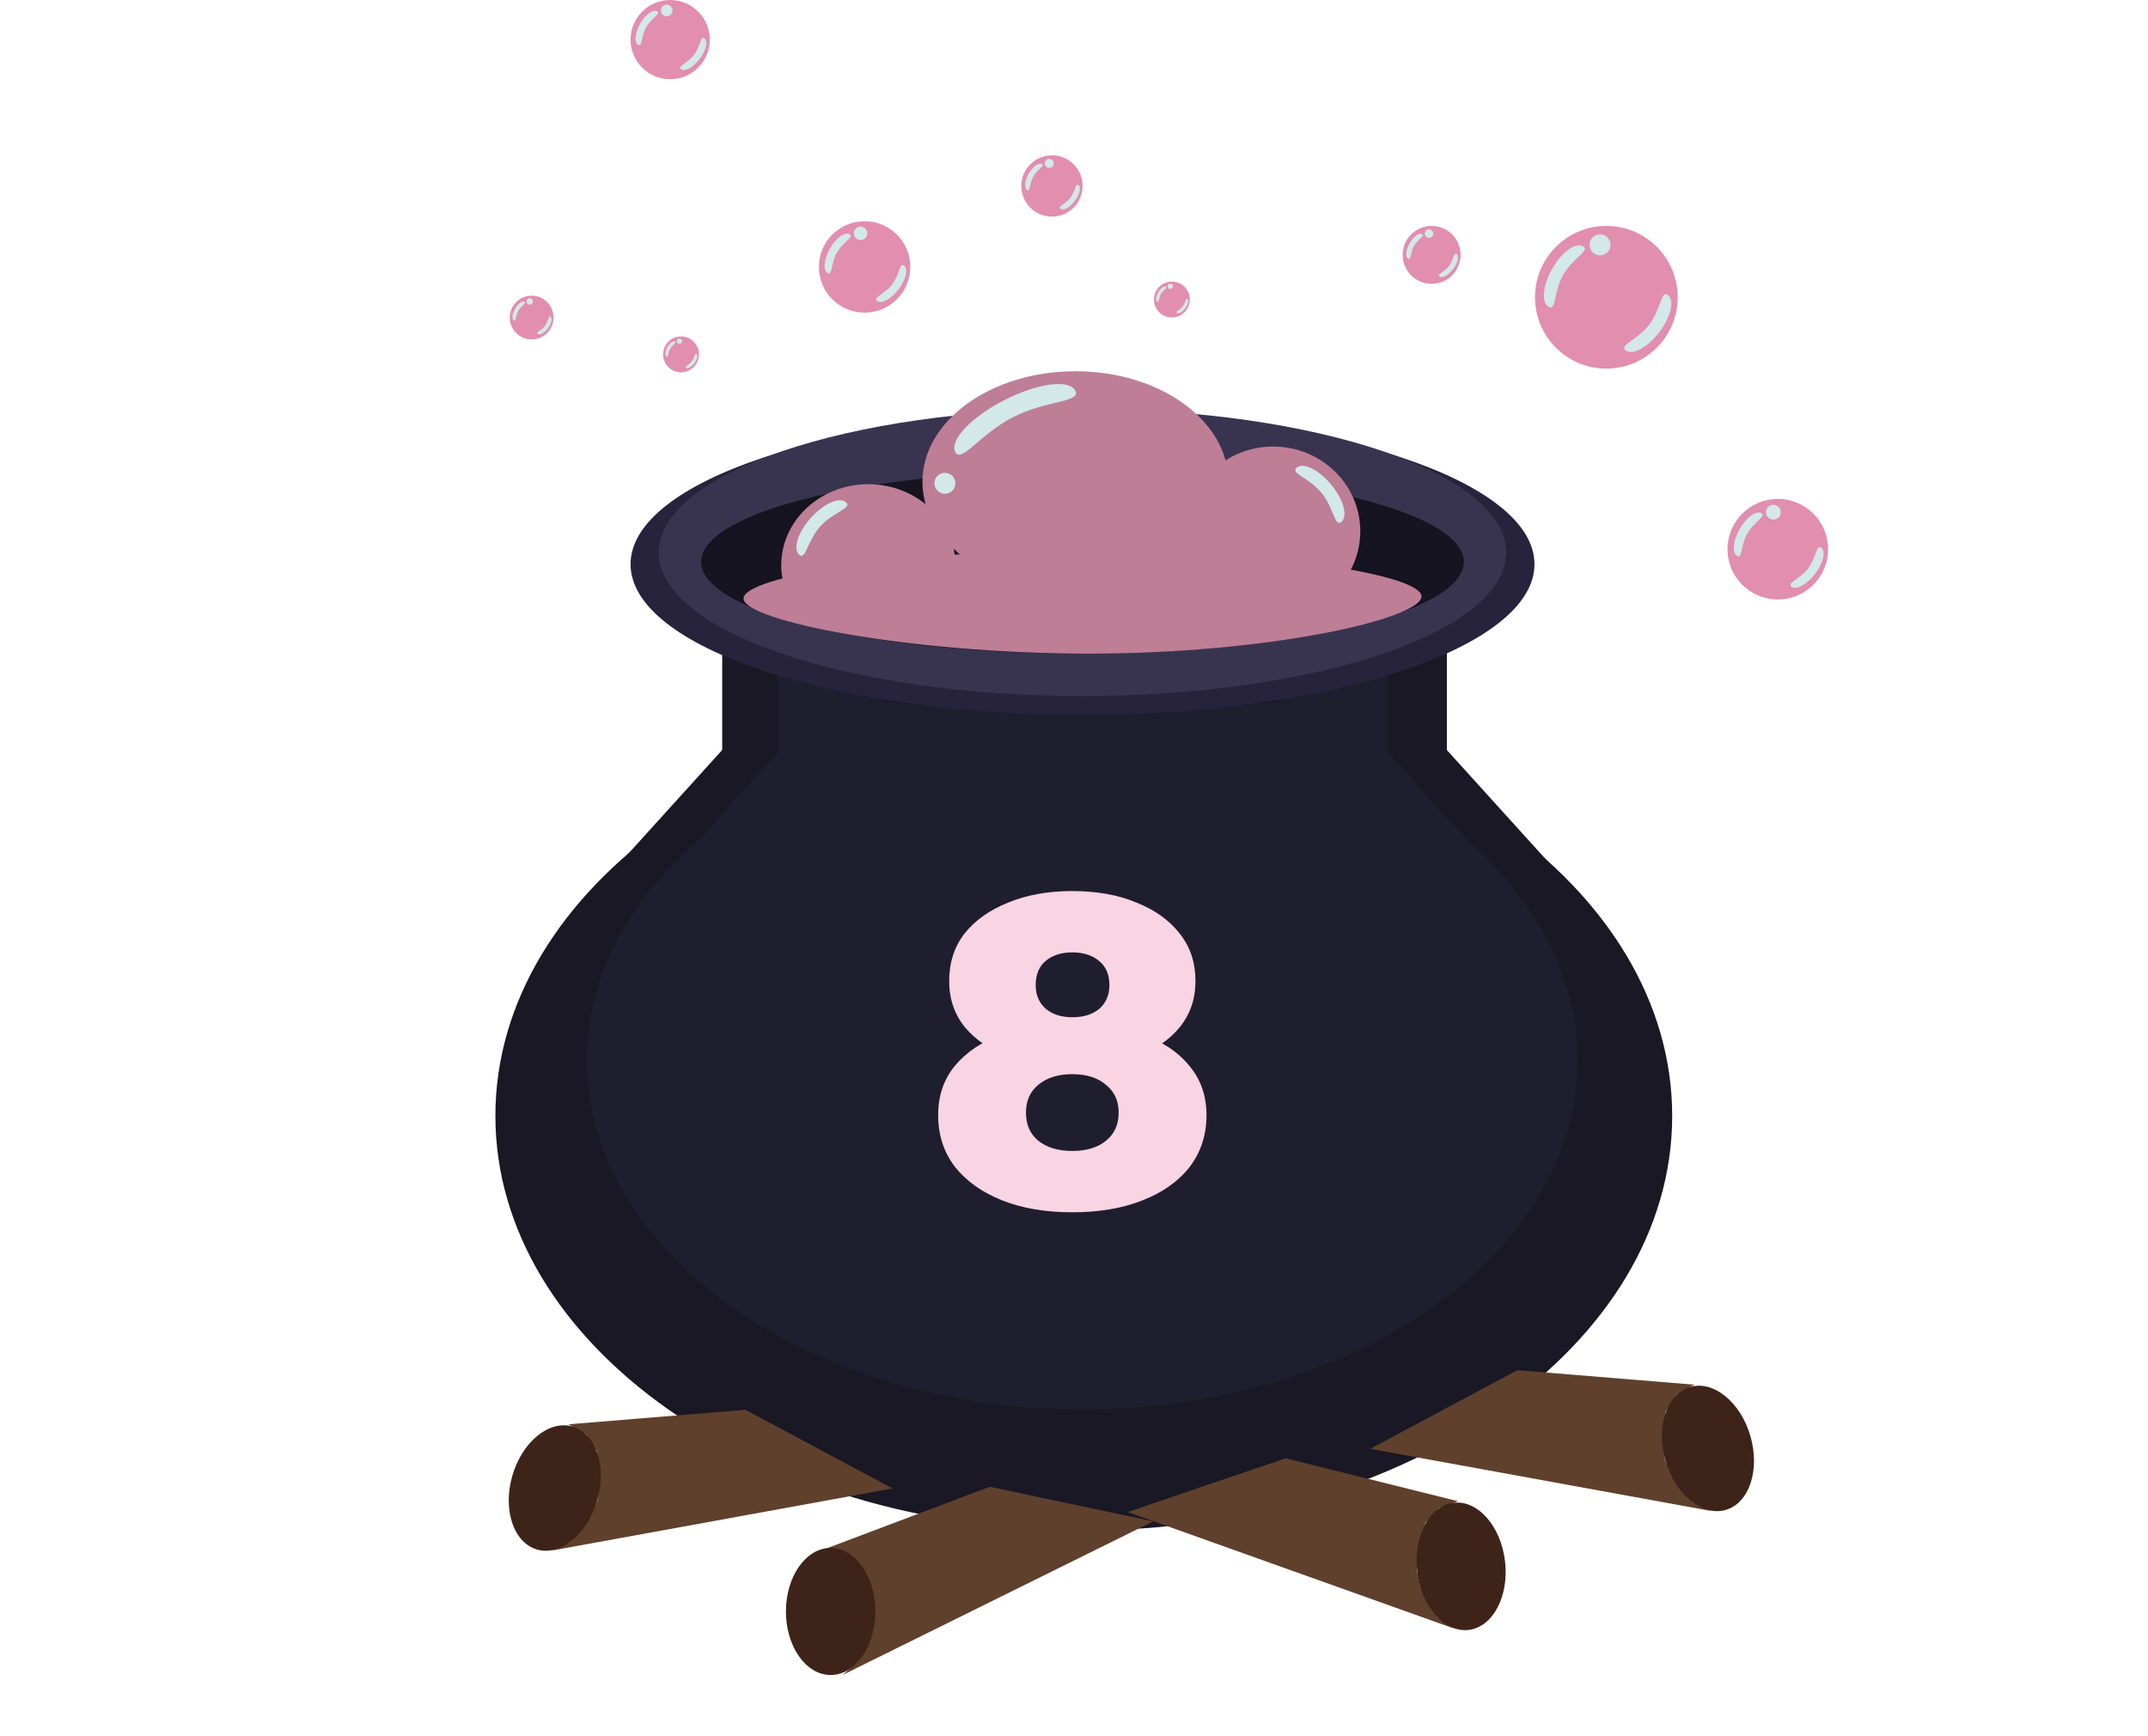
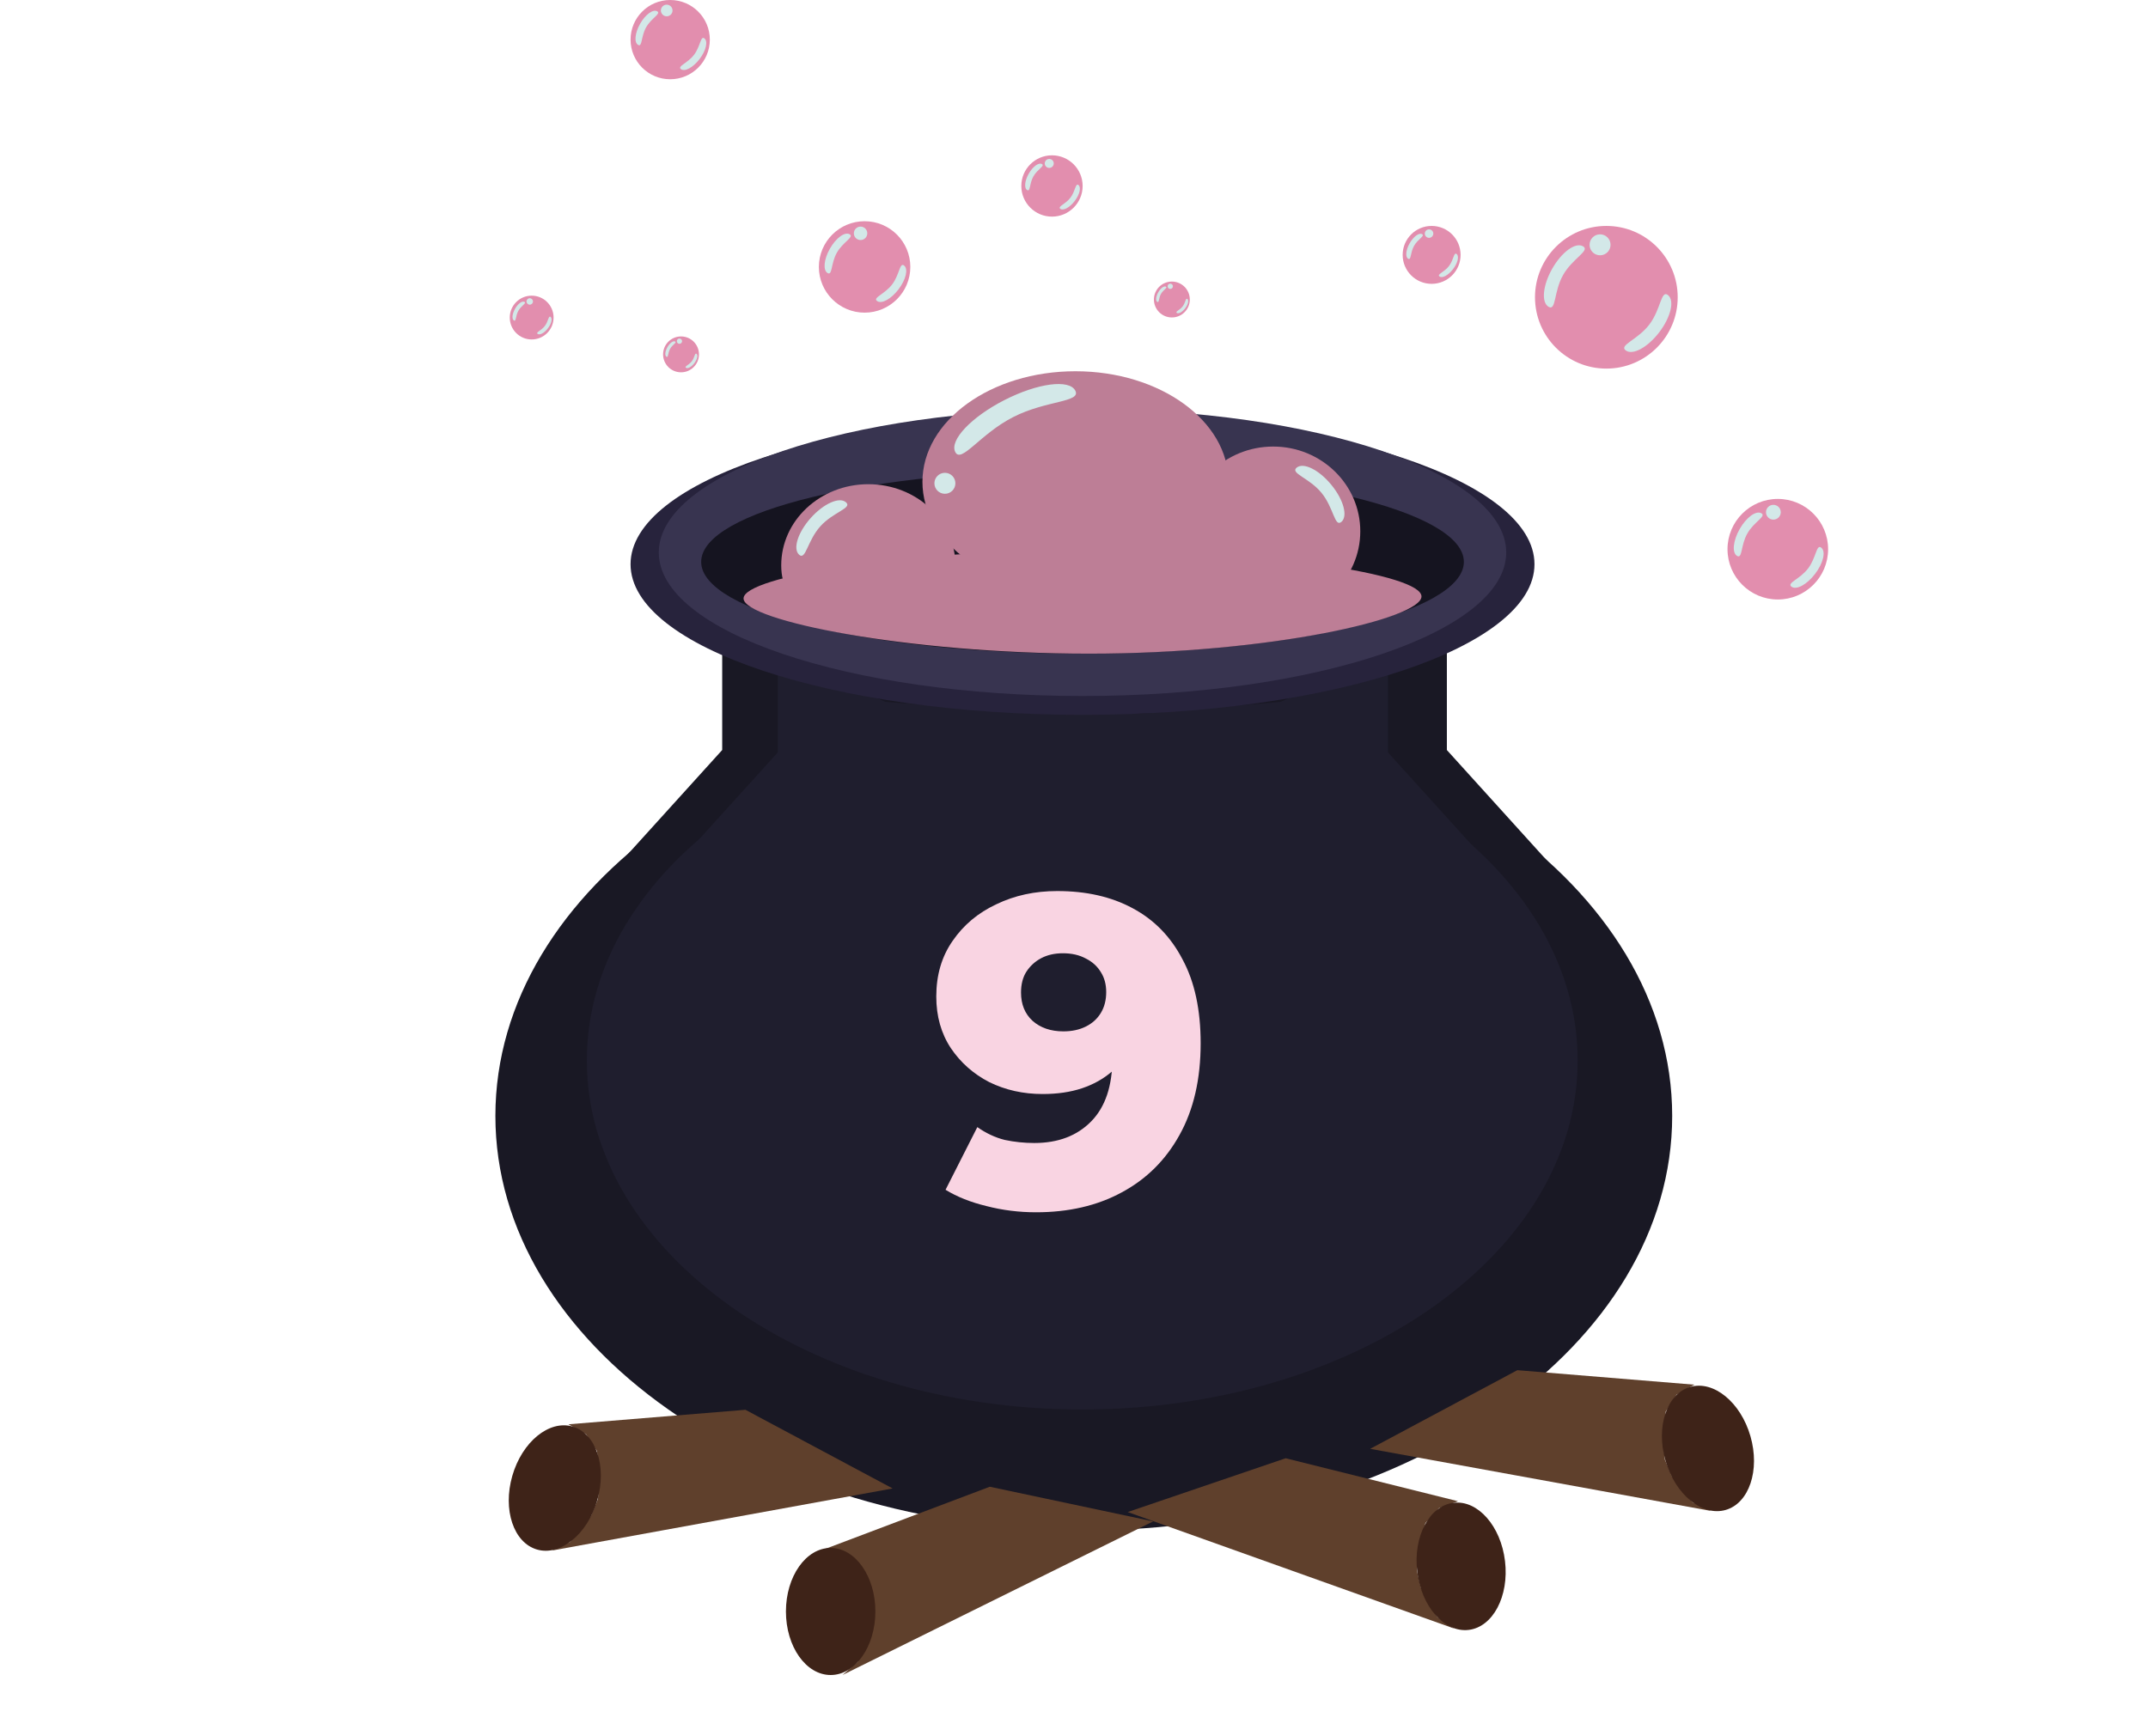
<svg xmlns="http://www.w3.org/2000/svg" width="146" height="118" viewBox="0 0 146 118" fill="none">
  <path d="M113.659 75.868C113.659 91.433 95.754 104.051 73.666 104.051C51.578 104.051 33.672 91.433 33.672 75.868C33.672 60.304 51.578 47.687 73.666 47.687C95.754 47.687 113.659 60.304 113.659 75.868Z" fill="#191824" />
  <path d="M69.894 47.866L42.217 58.58L49.088 50.991L49.088 43.076L57.778 46.91L69.894 47.866Z" fill="#191824" />
  <path d="M74.168 48.249L105.215 58.582L98.344 50.993L98.344 43.078L89.655 46.912L74.168 48.249Z" fill="#191824" />
  <path d="M107.235 72.1C107.235 85.205 92.159 95.828 73.561 95.828C54.964 95.828 39.888 85.205 39.888 72.1C39.888 58.995 54.964 48.372 73.561 48.372C92.159 48.372 107.235 58.995 107.235 72.1Z" fill="#1F1E2E" />
  <path d="M70.386 48.523L47.083 57.543L52.868 51.154L52.868 44.49L60.184 47.717L70.386 48.523Z" fill="#1F1E2E" />
  <path d="M73.986 48.845L100.126 57.545L94.341 51.156L94.341 44.492L87.025 47.719L73.986 48.845Z" fill="#1F1E2E" />
  <ellipse cx="73.579" cy="38.36" rx="30.72" ry="10.24" fill="#27233C" />
  <ellipse cx="73.578" cy="37.56" rx="28.8" ry="9.76" fill="#383450" />
  <ellipse cx="73.579" cy="38.2" rx="25.92" ry="6.24" fill="#151420" />
  <ellipse cx="73.099" cy="32.76" rx="10.4" ry="7.52" fill="#BD7E96" />
  <ellipse cx="86.539" cy="36.12" rx="5.92" ry="5.76" fill="#BD7E96" />
  <path d="M64.94 38.435C64.94 41.48 62.289 41.236 59.02 41.236C55.75 41.236 53.1 41.48 53.1 38.435C53.1 35.389 55.75 32.92 59.02 32.92C62.289 32.92 64.94 35.389 64.94 38.435Z" fill="#BD7E96" />
  <path d="M96.619 40.55C96.619 42.051 86.384 44.44 74.027 44.44C61.671 44.44 50.539 42.188 50.539 40.687C50.539 39.186 61.473 37.4 73.829 37.4C86.186 37.4 96.619 39.049 96.619 40.55Z" fill="#BD7E96" />
  <path d="M55.98 105.347L67.277 101.08L78.38 103.436L57.264 113.88L58.291 112.989L58.804 112.033L59.19 110.823L59.318 109.677L59.061 108.212L58.355 106.557L57.328 105.665L55.98 105.347Z" fill="#5F402C" />
  <path d="M38.636 96.835L50.667 95.848L60.671 101.196L37.495 105.42L38.728 104.845L39.487 104.066L40.193 103.005L40.635 101.935L40.797 100.452L40.579 98.659L39.842 97.515L38.636 96.835Z" fill="#5F402C" />
  <ellipse cx="37.71" cy="101.168" rx="3.005" ry="4.352" transform="matrix(0.960822 0.277167 -0.277168 0.960821 29.5181 -6.48838)" fill="#3E2318" />
  <path d="M99.1 102.065L87.387 99.143L76.65 102.8L98.836 110.721L97.712 109.954L97.089 109.062L96.564 107.901L96.301 106.774L96.382 105.284L96.887 103.55L97.8 102.541L99.1 102.065Z" fill="#5F402C" />
  <ellipse cx="3.005" cy="4.352" rx="3.005" ry="4.352" transform="matrix(-0.993022 0.117929 0.11793 0.993022 101.783 101.816)" fill="#3E2318" />
  <path d="M115.165 94.141L103.134 93.155L93.13 98.502L116.306 102.726L115.072 102.151L114.314 101.372L113.607 100.312L113.165 99.242L113.004 97.758L113.221 95.966L113.959 94.822L115.165 94.141Z" fill="#5F402C" />
  <ellipse cx="3.005" cy="4.352" rx="3.005" ry="4.352" transform="matrix(-0.960822 0.277167 0.277168 0.960822 117.771 93.4609)" fill="#3E2318" />
  <ellipse cx="56.46" cy="109.56" rx="3.04" ry="4.32" fill="#3E2318" />
  <ellipse cx="109.184" cy="20.21" rx="4.85" ry="4.85" fill="#E28EAE" />
  <path d="M112.782 22.587C111.989 23.626 110.966 24.179 110.497 23.821C110.027 23.463 111.31 23.108 112.102 22.069C112.895 21.029 112.897 19.698 113.366 20.056C113.836 20.414 113.574 21.547 112.782 22.587Z" fill="#D3E8E8" />
  <path d="M105.5 18.276C106.144 17.138 107.083 16.452 107.597 16.743C108.11 17.034 106.888 17.559 106.244 18.697C105.6 19.834 105.778 21.153 105.264 20.862C104.75 20.571 104.856 19.413 105.5 18.276Z" fill="#D3E8E8" />
  <path d="M68.27 27.201C70.524 26.049 72.681 25.763 73.09 26.562C73.499 27.361 71.115 27.206 68.862 28.358C66.609 29.51 65.339 31.533 64.93 30.734C64.522 29.935 66.017 28.353 68.27 27.201Z" fill="#D3E8E8" />
  <path d="M55.108 35.215C55.988 34.231 57.061 33.756 57.506 34.153C57.95 34.55 56.631 34.806 55.751 35.791C54.871 36.775 54.764 38.114 54.319 37.717C53.875 37.319 54.228 36.2 55.108 35.215Z" fill="#D3E8E8" />
  <path d="M90.485 32.954C89.646 31.935 88.593 31.416 88.133 31.795C87.672 32.174 88.98 32.483 89.819 33.502C90.658 34.522 90.71 35.864 91.171 35.485C91.631 35.106 91.324 33.973 90.485 32.954Z" fill="#D3E8E8" />
  <ellipse cx="108.756" cy="16.644" rx="0.713" ry="0.713" fill="#D3E8E8" />
  <ellipse cx="64.225" cy="32.858" rx="0.713" ry="0.713" fill="#D3E8E8" />
  <ellipse cx="45.553" cy="2.694" rx="2.694" ry="2.694" fill="#E28EAE" />
  <path d="M47.551 4.014C47.111 4.591 46.543 4.898 46.282 4.699C46.021 4.501 46.733 4.304 47.174 3.726C47.614 3.149 47.615 2.409 47.876 2.608C48.137 2.807 47.991 3.436 47.551 4.014Z" fill="#D3E8E8" />
  <path d="M43.507 1.619C43.865 0.988 44.386 0.606 44.672 0.768C44.957 0.93 44.278 1.221 43.92 1.853C43.562 2.485 43.661 3.217 43.376 3.056C43.091 2.894 43.149 2.251 43.507 1.619Z" fill="#D3E8E8" />
  <ellipse cx="45.316" cy="0.713" rx="0.396" ry="0.396" fill="#D3E8E8" />
  <ellipse cx="79.652" cy="20.363" rx="1.22" ry="1.22" fill="#E28EAE" />
  <path d="M80.557 20.961C80.358 21.223 80.1 21.362 79.982 21.272C79.864 21.182 80.187 21.092 80.386 20.831C80.586 20.569 80.586 20.234 80.704 20.324C80.823 20.414 80.757 20.7 80.557 20.961Z" fill="#D3E8E8" />
  <path d="M78.725 19.877C78.887 19.59 79.123 19.418 79.252 19.491C79.382 19.564 79.074 19.696 78.912 19.982C78.75 20.269 78.795 20.6 78.665 20.527C78.536 20.454 78.563 20.163 78.725 19.877Z" fill="#D3E8E8" />
  <ellipse cx="79.544" cy="19.465" rx="0.179" ry="0.179" fill="#D3E8E8" />
  <ellipse cx="71.503" cy="12.644" rx="2.084" ry="2.084" fill="#E28EAE" />
  <path d="M73.049 13.665C72.709 14.111 72.269 14.349 72.068 14.195C71.866 14.041 72.417 13.889 72.757 13.442C73.098 12.995 73.099 12.424 73.3 12.578C73.502 12.731 73.39 13.218 73.049 13.665Z" fill="#D3E8E8" />
  <path d="M69.921 11.812C70.198 11.324 70.601 11.029 70.822 11.154C71.042 11.279 70.517 11.505 70.24 11.993C69.964 12.482 70.04 13.049 69.82 12.924C69.599 12.799 69.644 12.301 69.921 11.812Z" fill="#D3E8E8" />
  <ellipse cx="71.318" cy="11.111" rx="0.306" ry="0.306" fill="#D3E8E8" />
  <ellipse cx="58.767" cy="18.148" rx="3.108" ry="3.108" fill="#E28EAE" />
  <path d="M61.074 19.671C60.566 20.338 59.91 20.692 59.609 20.462C59.308 20.233 60.13 20.006 60.638 19.339C61.146 18.673 61.147 17.82 61.448 18.049C61.749 18.279 61.581 19.005 61.074 19.671Z" fill="#D3E8E8" />
  <path d="M56.407 16.909C56.819 16.18 57.421 15.74 57.75 15.926C58.08 16.113 57.296 16.449 56.883 17.178C56.47 17.907 56.584 18.753 56.255 18.566C55.926 18.38 55.994 17.637 56.407 16.909Z" fill="#D3E8E8" />
  <ellipse cx="58.493" cy="15.863" rx="0.457" ry="0.457" fill="#D3E8E8" />
  <ellipse cx="120.838" cy="37.339" rx="3.419" ry="3.419" fill="#E28EAE" />
  <path d="M123.374 39.014C122.816 39.747 122.094 40.137 121.763 39.885C121.432 39.632 122.336 39.382 122.895 38.649C123.454 37.916 123.455 36.978 123.786 37.23C124.117 37.483 123.933 38.281 123.374 39.014Z" fill="#D3E8E8" />
  <path d="M118.242 35.975C118.696 35.173 119.358 34.69 119.72 34.895C120.082 35.1 119.22 35.47 118.766 36.272C118.312 37.074 118.437 38.004 118.075 37.799C117.713 37.593 117.788 36.777 118.242 35.975Z" fill="#D3E8E8" />
  <ellipse cx="120.537" cy="34.825" rx="0.503" ry="0.503" fill="#D3E8E8" />
  <ellipse cx="97.308" cy="17.329" rx="1.969" ry="1.969" fill="#E28EAE" />
  <path d="M98.767 18.293C98.445 18.715 98.03 18.94 97.84 18.794C97.649 18.649 98.17 18.505 98.491 18.083C98.813 17.661 98.814 17.121 99.004 17.266C99.195 17.412 99.089 17.871 98.767 18.293Z" fill="#D3E8E8" />
  <path d="M95.812 16.543C96.074 16.082 96.455 15.803 96.663 15.921C96.872 16.039 96.376 16.253 96.114 16.714C95.853 17.176 95.925 17.711 95.716 17.593C95.508 17.475 95.551 17.005 95.812 16.543Z" fill="#D3E8E8" />
  <ellipse cx="97.133" cy="15.881" rx="0.289" ry="0.289" fill="#D3E8E8" />
  <ellipse cx="36.138" cy="21.59" rx="1.489" ry="1.489" fill="#E28EAE" />
  <path d="M37.242 22.32C36.999 22.639 36.685 22.809 36.541 22.699C36.397 22.589 36.79 22.48 37.034 22.161C37.277 21.842 37.278 21.433 37.422 21.543C37.566 21.653 37.486 22.001 37.242 22.32Z" fill="#D3E8E8" />
  <path d="M35.007 20.996C35.205 20.646 35.493 20.436 35.651 20.525C35.809 20.614 35.433 20.776 35.235 21.125C35.037 21.474 35.092 21.88 34.934 21.79C34.777 21.701 34.809 21.345 35.007 20.996Z" fill="#D3E8E8" />
  <ellipse cx="36.007" cy="20.495" rx="0.219" ry="0.219" fill="#D3E8E8" />
  <ellipse cx="46.29" cy="24.093" rx="1.22" ry="1.22" fill="#E28EAE" />
  <path d="M47.195 24.691C46.996 24.953 46.738 25.092 46.62 25.002C46.502 24.912 46.825 24.822 47.024 24.561C47.223 24.299 47.224 23.964 47.342 24.054C47.46 24.144 47.394 24.429 47.195 24.691Z" fill="#D3E8E8" />
  <path d="M45.363 23.606C45.525 23.32 45.761 23.147 45.89 23.22C46.02 23.294 45.712 23.426 45.55 23.712C45.388 23.998 45.432 24.33 45.303 24.257C45.174 24.184 45.201 23.892 45.363 23.606Z" fill="#D3E8E8" />
  <ellipse cx="46.182" cy="23.196" rx="0.179" ry="0.179" fill="#D3E8E8" />
-   <path d="M72.886 82.42C71.066 82.42 69.476 82.15 68.116 81.61C66.756 81.07 65.686 80.31 64.906 79.33C64.146 78.33 63.766 77.16 63.766 75.82C63.766 74.5 64.146 73.38 64.906 72.46C65.686 71.52 66.756 70.81 68.116 70.33C69.496 69.83 71.086 69.58 72.886 69.58C74.686 69.58 76.266 69.83 77.626 70.33C79.006 70.81 80.076 71.52 80.836 72.46C81.616 73.38 82.006 74.5 82.006 75.82C82.006 77.16 81.626 78.33 80.866 79.33C80.106 80.31 79.036 81.07 77.656 81.61C76.296 82.15 74.706 82.42 72.886 82.42ZM72.886 78.25C73.846 78.25 74.606 78.02 75.166 77.56C75.746 77.1 76.036 76.46 76.036 75.64C76.036 74.84 75.746 74.21 75.166 73.75C74.606 73.27 73.846 73.03 72.886 73.03C71.926 73.03 71.156 73.27 70.576 73.75C70.016 74.21 69.736 74.84 69.736 75.64C69.736 76.46 70.016 77.1 70.576 77.56C71.156 78.02 71.926 78.25 72.886 78.25ZM72.886 72.52C71.246 72.52 69.796 72.29 68.536 71.83C67.296 71.37 66.316 70.71 65.596 69.85C64.876 68.97 64.516 67.92 64.516 66.7C64.516 65.44 64.866 64.36 65.566 63.46C66.286 62.56 67.276 61.86 68.536 61.36C69.796 60.84 71.246 60.58 72.886 60.58C74.546 60.58 75.996 60.84 77.236 61.36C78.496 61.86 79.476 62.56 80.176 63.46C80.896 64.36 81.256 65.44 81.256 66.7C81.256 67.92 80.896 68.97 80.176 69.85C79.476 70.71 78.496 71.37 77.236 71.83C75.976 72.29 74.526 72.52 72.886 72.52ZM72.886 69.16C73.646 69.16 74.256 68.97 74.716 68.59C75.176 68.19 75.406 67.65 75.406 66.97C75.406 66.25 75.166 65.7 74.686 65.32C74.226 64.94 73.626 64.75 72.886 64.75C72.146 64.75 71.546 64.94 71.086 65.32C70.626 65.7 70.396 66.25 70.396 66.97C70.396 67.65 70.626 68.19 71.086 68.59C71.546 68.97 72.146 69.16 72.886 69.16Z" fill="#F9D4E2" />
+   <path d="M71.859 60.58C73.839 60.58 75.549 60.97 76.989 61.75C78.449 62.53 79.579 63.69 80.379 65.23C81.199 66.75 81.609 68.65 81.609 70.93C81.609 73.37 81.129 75.45 80.169 77.17C79.229 78.87 77.919 80.17 76.239 81.07C74.579 81.97 72.639 82.42 70.419 82.42C69.259 82.42 68.139 82.28 67.059 82C65.979 81.74 65.049 81.37 64.269 80.89L66.429 76.63C67.029 77.05 67.649 77.34 68.289 77.5C68.949 77.64 69.619 77.71 70.299 77.71C71.919 77.71 73.209 77.22 74.169 76.24C75.129 75.26 75.609 73.83 75.609 71.95C75.609 71.61 75.609 71.26 75.609 70.9C75.609 70.52 75.579 70.14 75.519 69.76L76.989 70.99C76.629 71.73 76.159 72.35 75.579 72.85C74.999 73.35 74.319 73.73 73.539 73.99C72.759 74.25 71.869 74.38 70.869 74.38C69.549 74.38 68.339 74.11 67.239 73.57C66.159 73.01 65.289 72.24 64.629 71.26C63.969 70.26 63.639 69.09 63.639 67.75C63.639 66.29 64.009 65.03 64.749 63.97C65.489 62.89 66.479 62.06 67.719 61.48C68.959 60.88 70.339 60.58 71.859 60.58ZM72.249 64.81C71.689 64.81 71.199 64.92 70.779 65.14C70.359 65.36 70.019 65.67 69.759 66.07C69.519 66.45 69.399 66.92 69.399 67.48C69.399 68.28 69.659 68.92 70.179 69.4C70.719 69.88 71.419 70.12 72.279 70.12C72.859 70.12 73.369 70.01 73.809 69.79C74.249 69.57 74.589 69.26 74.829 68.86C75.069 68.46 75.189 67.99 75.189 67.45C75.189 66.93 75.069 66.48 74.829 66.1C74.589 65.7 74.249 65.39 73.809 65.17C73.369 64.93 72.849 64.81 72.249 64.81Z" fill="#F9D4E2" />
</svg>
